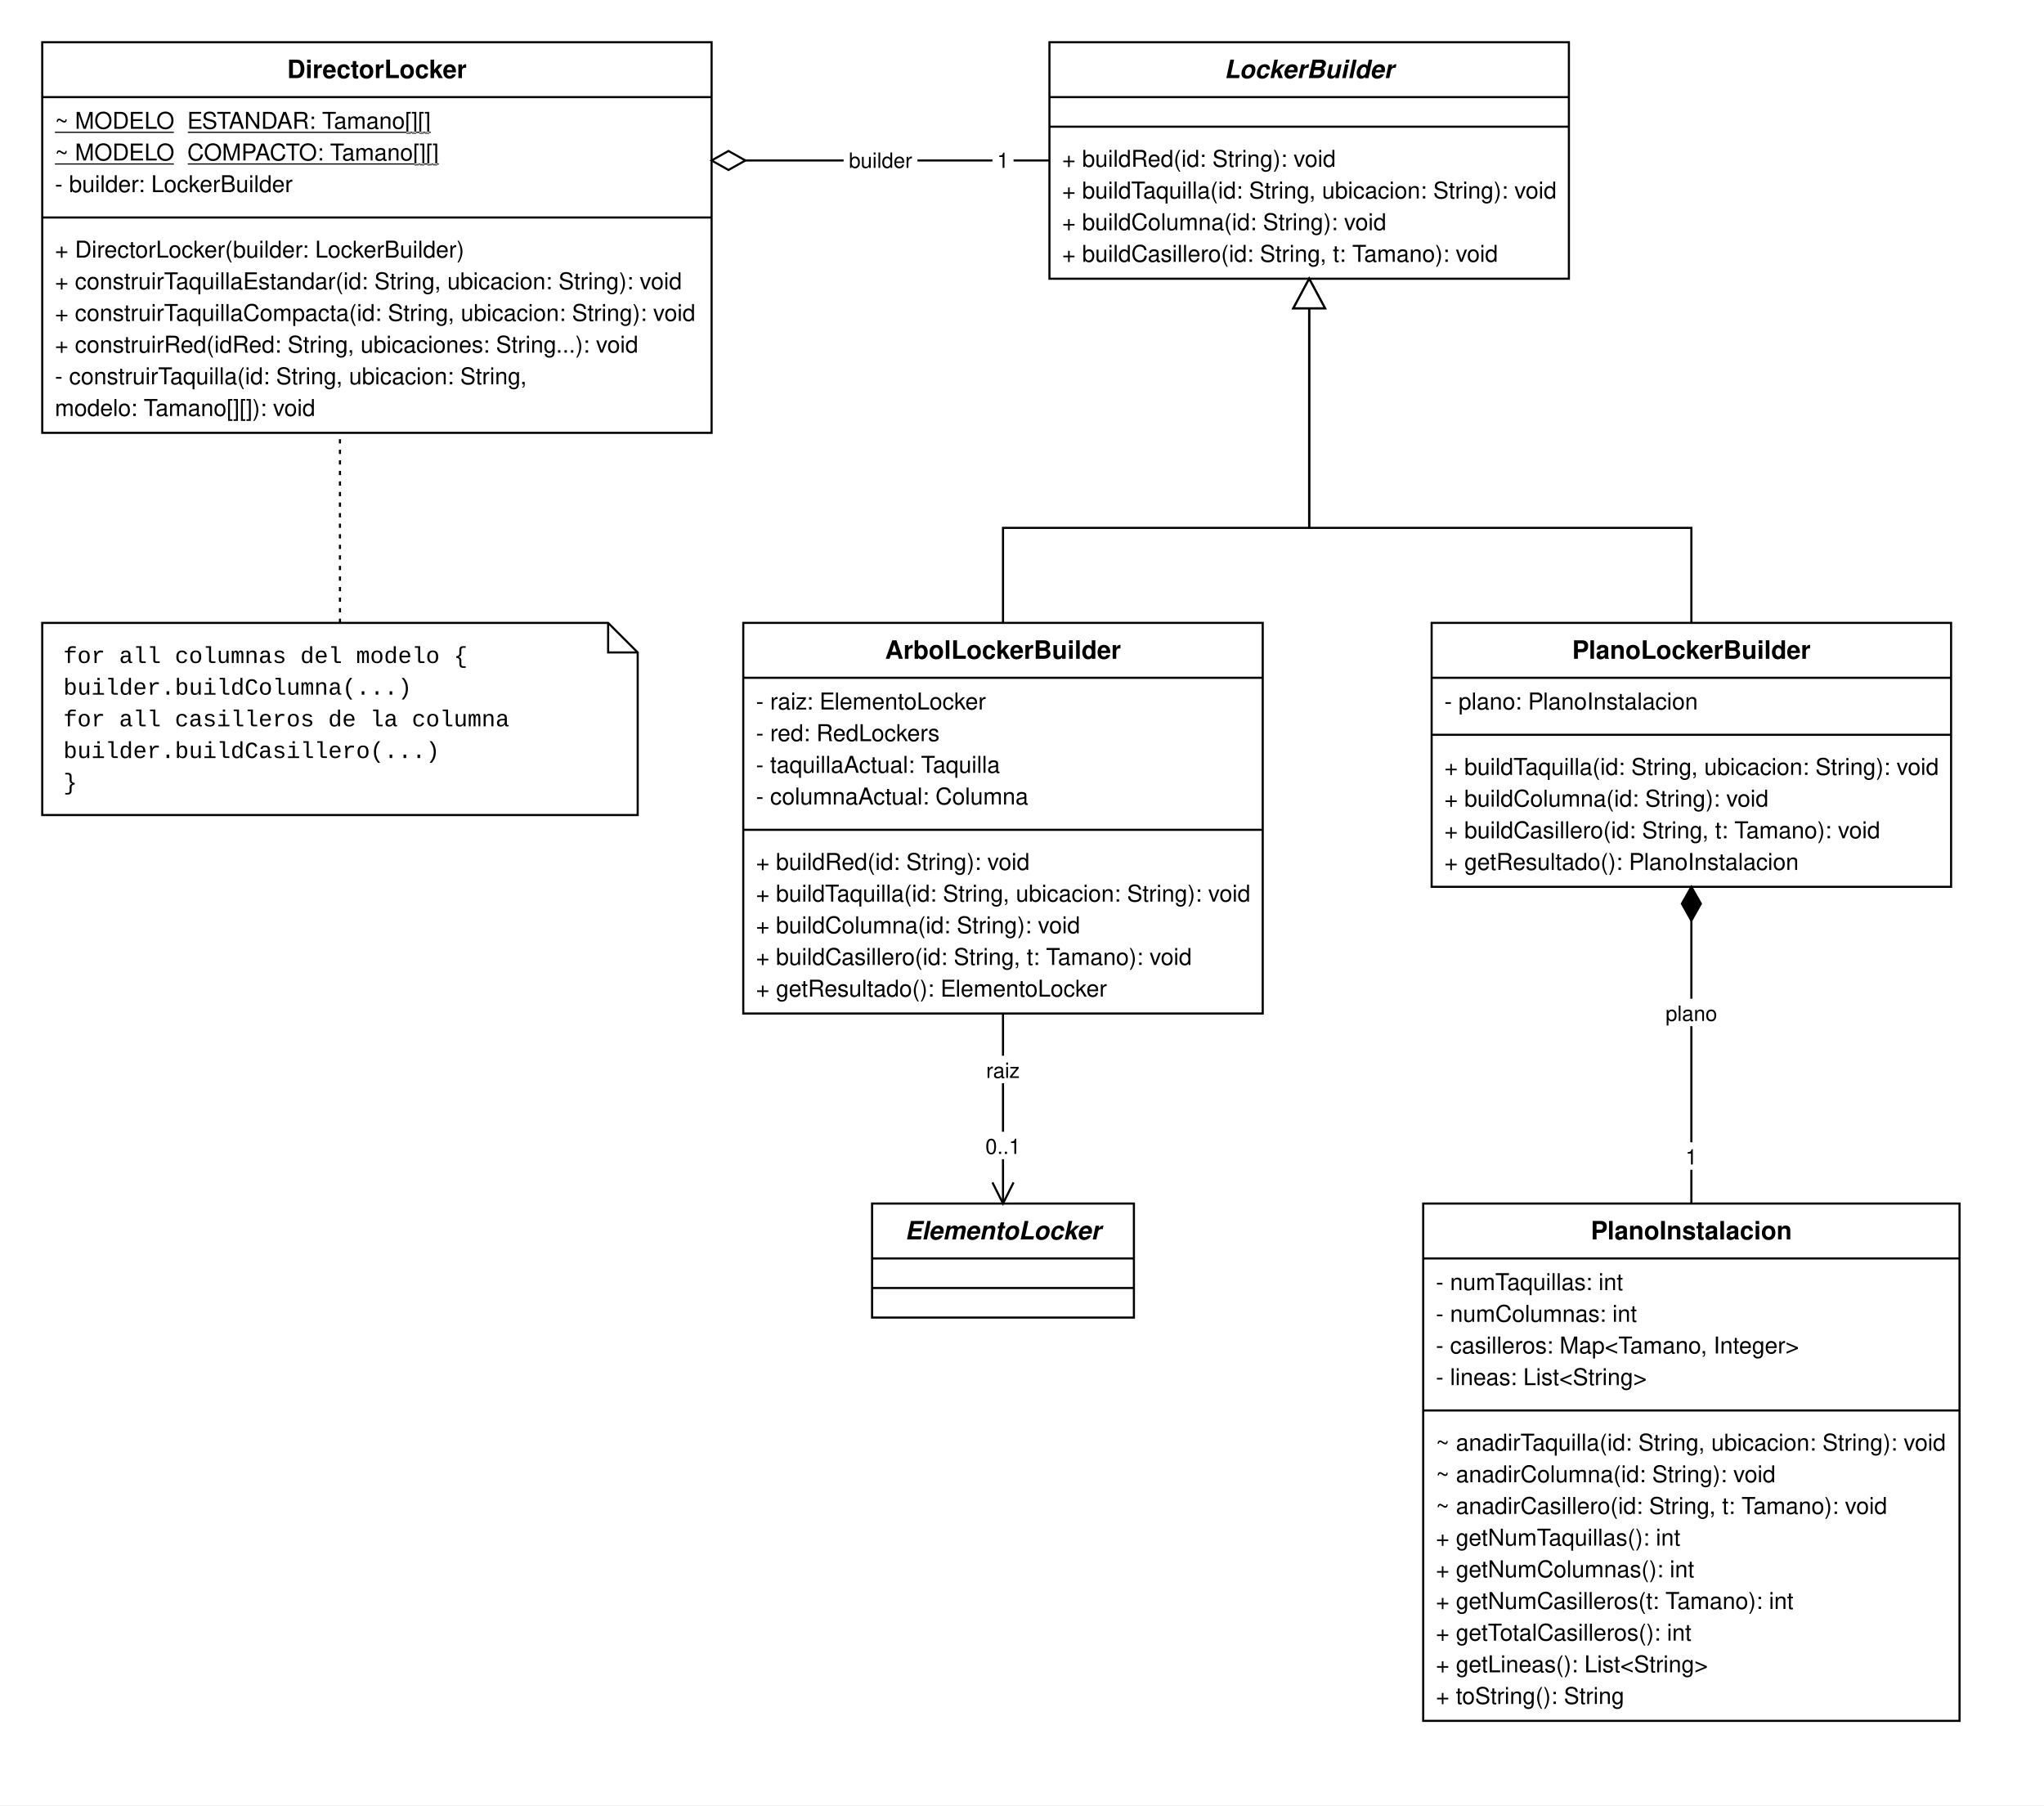
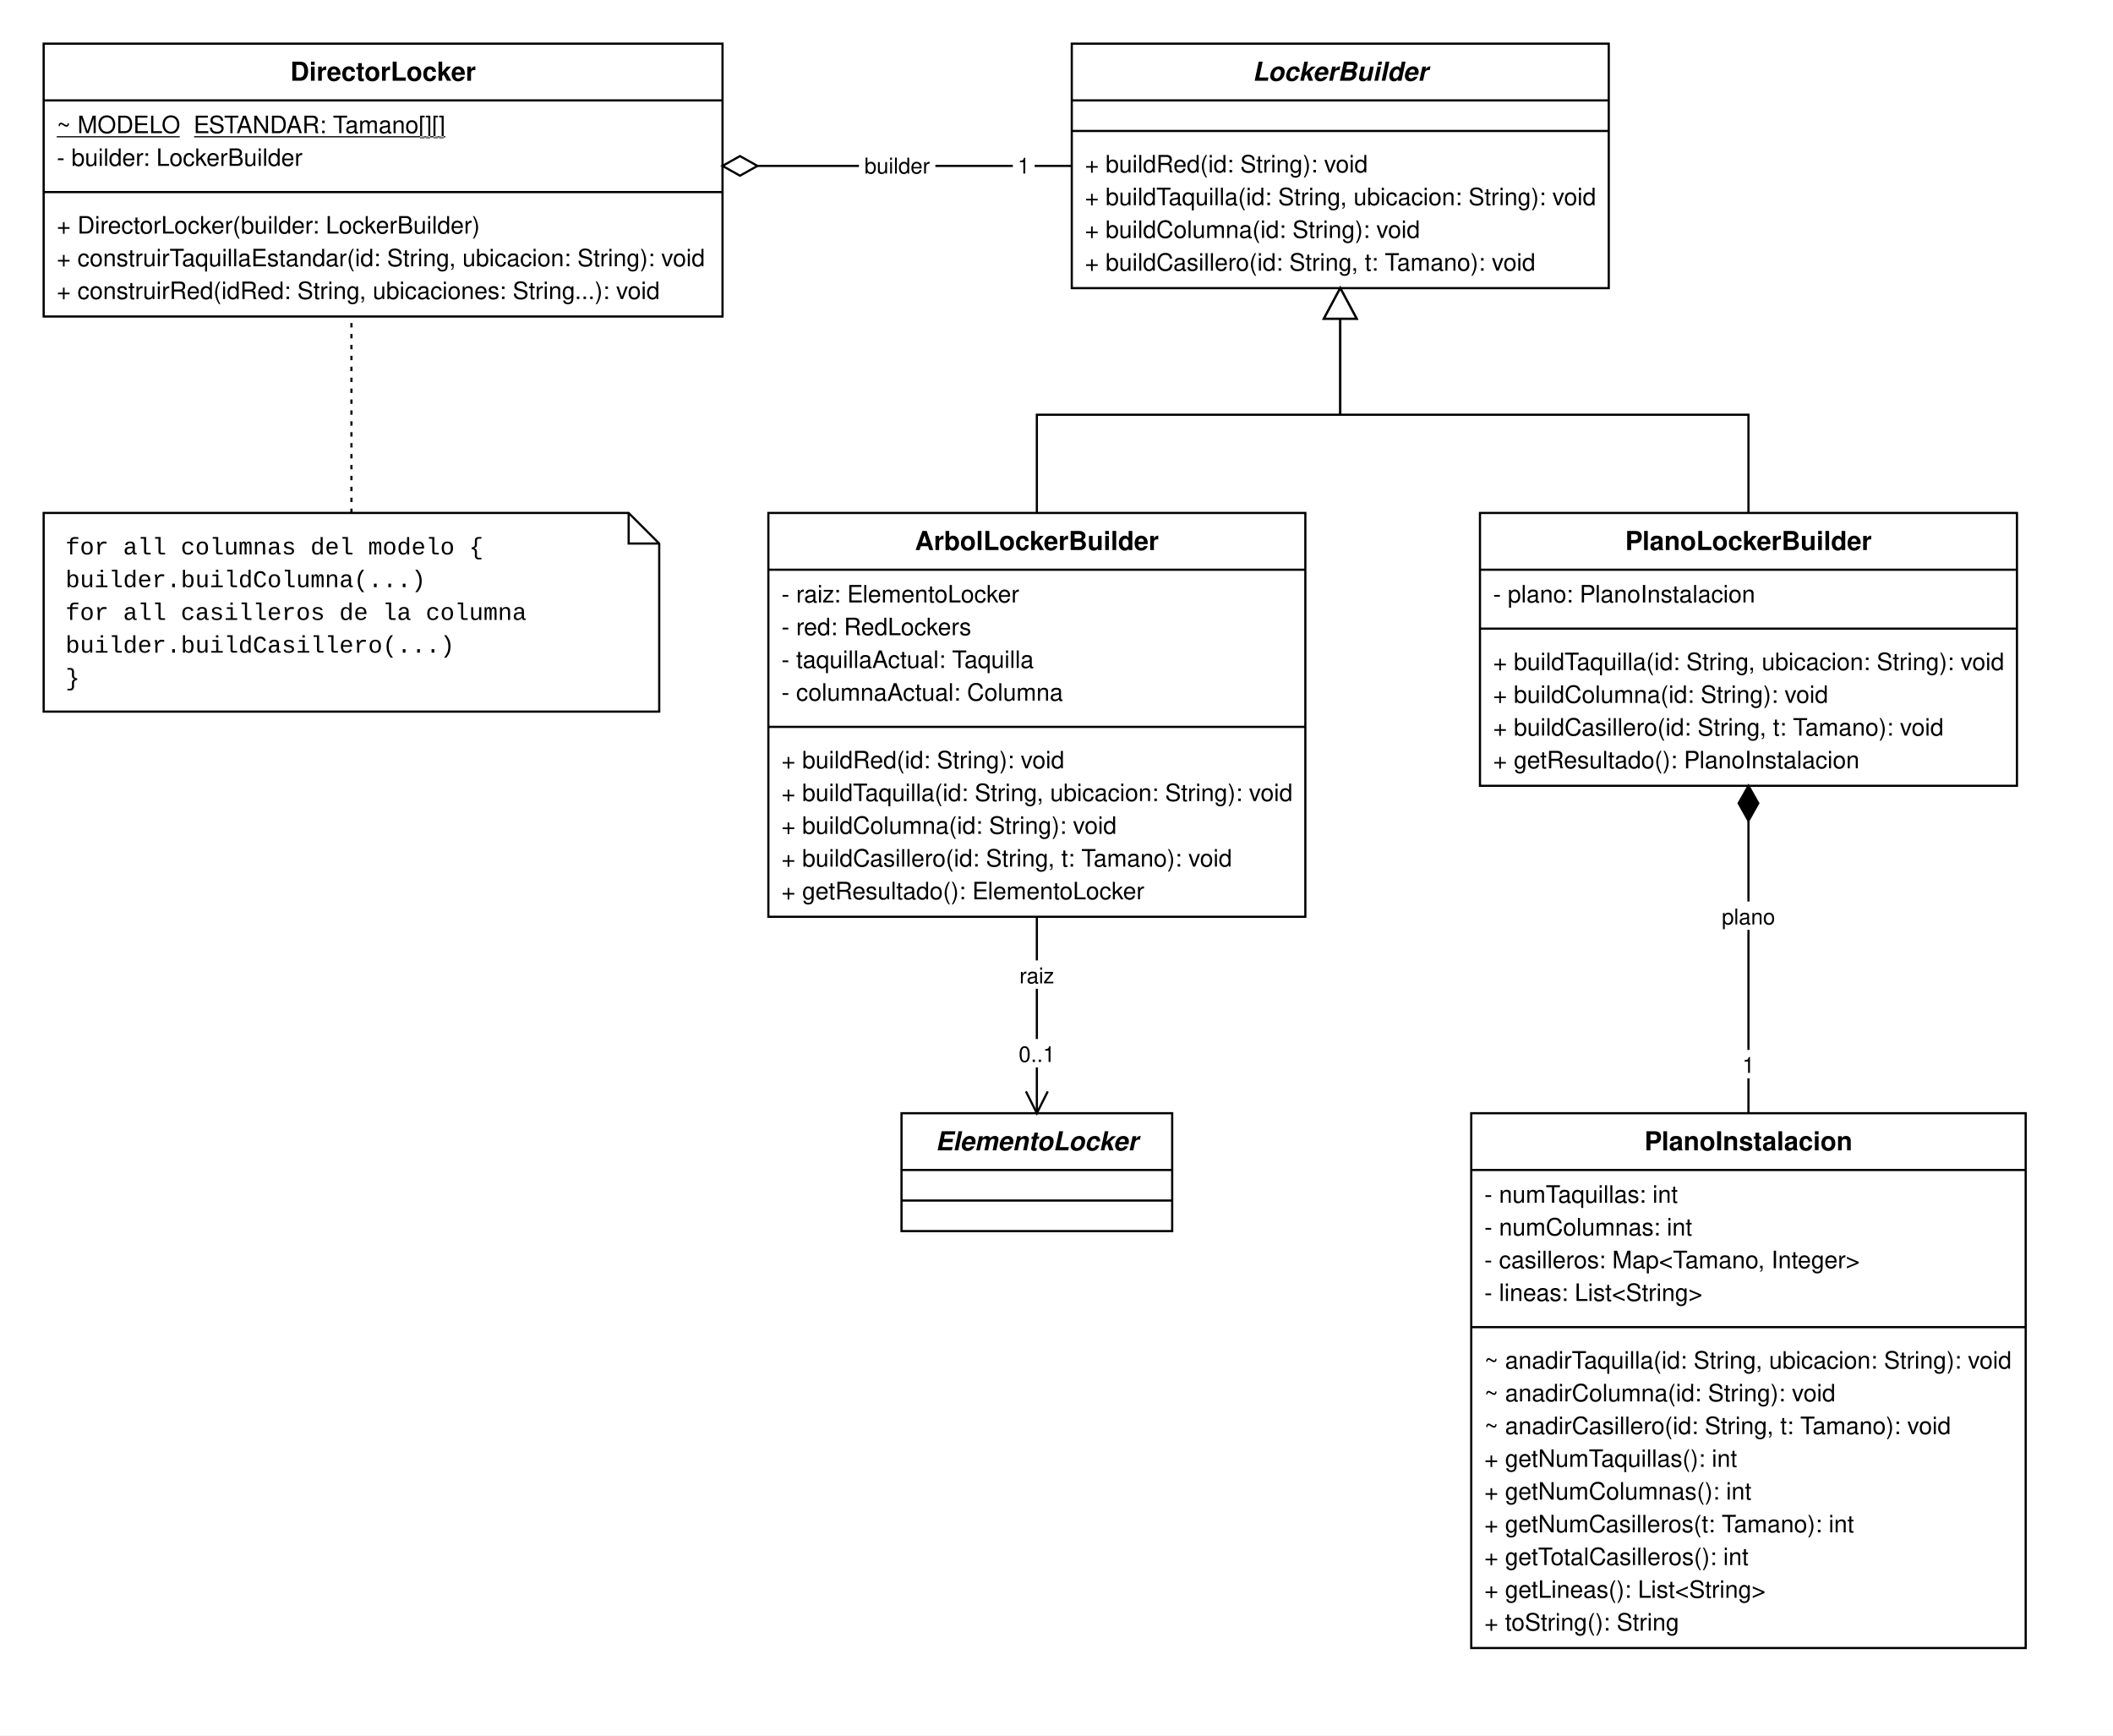
- <svg xmlns="http://www.w3.org/2000/svg" version="1.1" width="968px" height="855px" viewBox="0 0 968 855" style="background-color:#ffffff">
-   <rect x="0" y="0" width="968" height="855" fill="#ffffff" />
-   <polyline points="497.0,76.0 337.0,76.0" fill="none" stroke="#000" stroke-width="1" />
-   <polyline points="475.0,295.0 475.0,250.0 620.0,250.0 620.0,132.0" fill="none" stroke="#000" stroke-width="1" />
-   <polyline points="801.0,295.0 801.0,250.0 620.0,250.0 620.0,132.0" fill="none" stroke="#000" stroke-width="1" />
-   <polyline points="475.0,480.0 475.0,570.0" fill="none" stroke="#000" stroke-width="1" />
-   <polyline points="801.0,570.0 801.0,420.0" fill="none" stroke="#000" stroke-width="1" />
-   <polyline points="161.0,295.0 161.0,205.0" fill="none" stroke="#000" stroke-width="1" stroke-dasharray="2 3" />
-   <rect x="20" y="20" width="317" height="185" fill="#fff" stroke="#000" stroke-width="1" />
-   <text x="178.5" y="37.0" font-family="Helvetica, Arial, sans-serif" font-size="12" font-weight="bold" font-style="normal" text-decoration="none" text-anchor="middle" fill="#000">DirectorLocker</text>
-   <line x1="20" y1="46" x2="337" y2="46" stroke="#000" stroke-width="1" />
+ <svg xmlns="http://www.w3.org/2000/svg" version="1.1" width="968px" height="795px" viewBox="0 0 968 795" style="background-color:#ffffff">
+   <rect x="0" y="0" width="968" height="795" fill="#ffffff" />
+   <polyline points="491.0,76.0 331.0,76.0" fill="none" stroke="#000" stroke-width="1" />
+   <polyline points="475.0,235.0 475.0,190.0 614.0,190.0 614.0,132.0" fill="none" stroke="#000" stroke-width="1" />
+   <polyline points="801.0,235.0 801.0,190.0 614.0,190.0 614.0,132.0" fill="none" stroke="#000" stroke-width="1" />
+   <polyline points="475.0,420.0 475.0,510.0" fill="none" stroke="#000" stroke-width="1" />
+   <polyline points="801.0,510.0 801.0,360.0" fill="none" stroke="#000" stroke-width="1" />
+   <polyline points="161.0,235.0 161.0,145.0" fill="none" stroke="#000" stroke-width="1" stroke-dasharray="2 3" />
+   <rect x="20" y="20" width="311" height="125" fill="#fff" stroke="#000" stroke-width="1" />
+   <text x="175.5" y="37.0" font-family="Helvetica, Arial, sans-serif" font-size="12" font-weight="bold" font-style="normal" text-decoration="none" text-anchor="middle" fill="#000">DirectorLocker</text>
+   <line x1="20" y1="46" x2="331" y2="46" stroke="#000" stroke-width="1" />
  <text x="26.0" y="61.0" font-family="Helvetica, Arial, sans-serif" font-size="11" font-weight="normal" font-style="normal" text-decoration="underline" text-anchor="start" fill="#000">~ MODELO_ESTANDAR: Tamano[][]</text>
-   <text x="26.0" y="76.0" font-family="Helvetica, Arial, sans-serif" font-size="11" font-weight="normal" font-style="normal" text-decoration="underline" text-anchor="start" fill="#000">~ MODELO_COMPACTO: Tamano[][]</text>
-   <text x="26.0" y="91.0" font-family="Helvetica, Arial, sans-serif" font-size="11" font-weight="normal" font-style="normal" text-decoration="none" text-anchor="start" fill="#000">- builder: LockerBuilder</text>
-   <line x1="20" y1="103.0" x2="337" y2="103.0" stroke="#000" stroke-width="1" />
-   <text x="26.0" y="122.0" font-family="Helvetica, Arial, sans-serif" font-size="11" font-weight="normal" font-style="normal" text-decoration="none" text-anchor="start" fill="#000">+ DirectorLocker(builder: LockerBuilder)</text>
-   <text x="26.0" y="137.0" font-family="Helvetica, Arial, sans-serif" font-size="11" font-weight="normal" font-style="normal" text-decoration="none" text-anchor="start" fill="#000">+ construirTaquillaEstandar(id: String, ubicacion: String): void</text>
-   <text x="26.0" y="152.0" font-family="Helvetica, Arial, sans-serif" font-size="11" font-weight="normal" font-style="normal" text-decoration="none" text-anchor="start" fill="#000">+ construirTaquillaCompacta(id: String, ubicacion: String): void</text>
-   <text x="26.0" y="167.0" font-family="Helvetica, Arial, sans-serif" font-size="11" font-weight="normal" font-style="normal" text-decoration="none" text-anchor="start" fill="#000">+ construirRed(idRed: String, ubicaciones: String...): void</text>
-   <text x="26.0" y="182.0" font-family="Helvetica, Arial, sans-serif" font-size="11" font-weight="normal" font-style="normal" text-decoration="none" text-anchor="start" fill="#000">- construirTaquilla(id: String, ubicacion: String,</text>
-   <text x="26.0" y="197.0" font-family="Helvetica, Arial, sans-serif" font-size="11" font-weight="normal" font-style="normal" text-decoration="none" text-anchor="start" fill="#000">      modelo: Tamano[][]): void</text>
-   <rect x="497" y="20" width="246" height="112" fill="#fff" stroke="#000" stroke-width="1" />
-   <text x="620.0" y="37.0" font-family="Helvetica, Arial, sans-serif" font-size="12" font-weight="bold" font-style="italic" text-decoration="none" text-anchor="middle" fill="#000">LockerBuilder</text>
-   <line x1="497" y1="46" x2="743" y2="46" stroke="#000" stroke-width="1" />
-   <line x1="497" y1="60.0" x2="743" y2="60.0" stroke="#000" stroke-width="1" />
-   <text x="503.0" y="79.0" font-family="Helvetica, Arial, sans-serif" font-size="11" font-weight="normal" font-style="normal" text-decoration="none" text-anchor="start" fill="#000">+ buildRed(id: String): void</text>
-   <text x="503.0" y="94.0" font-family="Helvetica, Arial, sans-serif" font-size="11" font-weight="normal" font-style="normal" text-decoration="none" text-anchor="start" fill="#000">+ buildTaquilla(id: String, ubicacion: String): void</text>
-   <text x="503.0" y="109.0" font-family="Helvetica, Arial, sans-serif" font-size="11" font-weight="normal" font-style="normal" text-decoration="none" text-anchor="start" fill="#000">+ buildColumna(id: String): void</text>
-   <text x="503.0" y="124.0" font-family="Helvetica, Arial, sans-serif" font-size="11" font-weight="normal" font-style="normal" text-decoration="none" text-anchor="start" fill="#000">+ buildCasillero(id: String, t: Tamano): void</text>
-   <rect x="352.0" y="295" width="246" height="185" fill="#fff" stroke="#000" stroke-width="1" />
-   <text x="475.0" y="312.0" font-family="Helvetica, Arial, sans-serif" font-size="12" font-weight="bold" font-style="normal" text-decoration="none" text-anchor="middle" fill="#000">ArbolLockerBuilder</text>
-   <line x1="352.0" y1="321" x2="598.0" y2="321" stroke="#000" stroke-width="1" />
-   <text x="358.0" y="336.0" font-family="Helvetica, Arial, sans-serif" font-size="11" font-weight="normal" font-style="normal" text-decoration="none" text-anchor="start" fill="#000">- raiz: ElementoLocker</text>
-   <text x="358.0" y="351.0" font-family="Helvetica, Arial, sans-serif" font-size="11" font-weight="normal" font-style="normal" text-decoration="none" text-anchor="start" fill="#000">- red: RedLockers</text>
-   <text x="358.0" y="366.0" font-family="Helvetica, Arial, sans-serif" font-size="11" font-weight="normal" font-style="normal" text-decoration="none" text-anchor="start" fill="#000">- taquillaActual: Taquilla</text>
-   <text x="358.0" y="381.0" font-family="Helvetica, Arial, sans-serif" font-size="11" font-weight="normal" font-style="normal" text-decoration="none" text-anchor="start" fill="#000">- columnaActual: Columna</text>
-   <line x1="352.0" y1="393.0" x2="598.0" y2="393.0" stroke="#000" stroke-width="1" />
-   <text x="358.0" y="412.0" font-family="Helvetica, Arial, sans-serif" font-size="11" font-weight="normal" font-style="normal" text-decoration="none" text-anchor="start" fill="#000">+ buildRed(id: String): void</text>
-   <text x="358.0" y="427.0" font-family="Helvetica, Arial, sans-serif" font-size="11" font-weight="normal" font-style="normal" text-decoration="none" text-anchor="start" fill="#000">+ buildTaquilla(id: String, ubicacion: String): void</text>
-   <text x="358.0" y="442.0" font-family="Helvetica, Arial, sans-serif" font-size="11" font-weight="normal" font-style="normal" text-decoration="none" text-anchor="start" fill="#000">+ buildColumna(id: String): void</text>
-   <text x="358.0" y="457.0" font-family="Helvetica, Arial, sans-serif" font-size="11" font-weight="normal" font-style="normal" text-decoration="none" text-anchor="start" fill="#000">+ buildCasillero(id: String, t: Tamano): void</text>
-   <text x="358.0" y="472.0" font-family="Helvetica, Arial, sans-serif" font-size="11" font-weight="normal" font-style="normal" text-decoration="none" text-anchor="start" fill="#000">+ getResultado(): ElementoLocker</text>
-   <rect x="678.0" y="295" width="246" height="125" fill="#fff" stroke="#000" stroke-width="1" />
-   <text x="801.0" y="312.0" font-family="Helvetica, Arial, sans-serif" font-size="12" font-weight="bold" font-style="normal" text-decoration="none" text-anchor="middle" fill="#000">PlanoLockerBuilder</text>
-   <line x1="678.0" y1="321" x2="924.0" y2="321" stroke="#000" stroke-width="1" />
-   <text x="684.0" y="336.0" font-family="Helvetica, Arial, sans-serif" font-size="11" font-weight="normal" font-style="normal" text-decoration="none" text-anchor="start" fill="#000">- plano: PlanoInstalacion</text>
-   <line x1="678.0" y1="348.0" x2="924.0" y2="348.0" stroke="#000" stroke-width="1" />
-   <text x="684.0" y="367.0" font-family="Helvetica, Arial, sans-serif" font-size="11" font-weight="normal" font-style="normal" text-decoration="none" text-anchor="start" fill="#000">+ buildTaquilla(id: String, ubicacion: String): void</text>
-   <text x="684.0" y="382.0" font-family="Helvetica, Arial, sans-serif" font-size="11" font-weight="normal" font-style="normal" text-decoration="none" text-anchor="start" fill="#000">+ buildColumna(id: String): void</text>
-   <text x="684.0" y="397.0" font-family="Helvetica, Arial, sans-serif" font-size="11" font-weight="normal" font-style="normal" text-decoration="none" text-anchor="start" fill="#000">+ buildCasillero(id: String, t: Tamano): void</text>
-   <text x="684.0" y="412.0" font-family="Helvetica, Arial, sans-serif" font-size="11" font-weight="normal" font-style="normal" text-decoration="none" text-anchor="start" fill="#000">+ getResultado(): PlanoInstalacion</text>
-   <rect x="413.0" y="570" width="124" height="54" fill="#fff" stroke="#000" stroke-width="1" />
-   <text x="475.0" y="587.0" font-family="Helvetica, Arial, sans-serif" font-size="12" font-weight="bold" font-style="italic" text-decoration="none" text-anchor="middle" fill="#000">ElementoLocker</text>
-   <line x1="413.0" y1="596" x2="537.0" y2="596" stroke="#000" stroke-width="1" />
-   <line x1="413.0" y1="610.0" x2="537.0" y2="610.0" stroke="#000" stroke-width="1" />
-   <rect x="674.0" y="570" width="254" height="245" fill="#fff" stroke="#000" stroke-width="1" />
-   <text x="801.0" y="587.0" font-family="Helvetica, Arial, sans-serif" font-size="12" font-weight="bold" font-style="normal" text-decoration="none" text-anchor="middle" fill="#000">PlanoInstalacion</text>
-   <line x1="674.0" y1="596" x2="928.0" y2="596" stroke="#000" stroke-width="1" />
-   <text x="680.0" y="611.0" font-family="Helvetica, Arial, sans-serif" font-size="11" font-weight="normal" font-style="normal" text-decoration="none" text-anchor="start" fill="#000">- numTaquillas: int</text>
-   <text x="680.0" y="626.0" font-family="Helvetica, Arial, sans-serif" font-size="11" font-weight="normal" font-style="normal" text-decoration="none" text-anchor="start" fill="#000">- numColumnas: int</text>
-   <text x="680.0" y="641.0" font-family="Helvetica, Arial, sans-serif" font-size="11" font-weight="normal" font-style="normal" text-decoration="none" text-anchor="start" fill="#000">- casilleros: Map&lt;Tamano, Integer&gt;</text>
-   <text x="680.0" y="656.0" font-family="Helvetica, Arial, sans-serif" font-size="11" font-weight="normal" font-style="normal" text-decoration="none" text-anchor="start" fill="#000">- lineas: List&lt;String&gt;</text>
-   <line x1="674.0" y1="668.0" x2="928.0" y2="668.0" stroke="#000" stroke-width="1" />
-   <text x="680.0" y="687.0" font-family="Helvetica, Arial, sans-serif" font-size="11" font-weight="normal" font-style="normal" text-decoration="none" text-anchor="start" fill="#000">~ anadirTaquilla(id: String, ubicacion: String): void</text>
-   <text x="680.0" y="702.0" font-family="Helvetica, Arial, sans-serif" font-size="11" font-weight="normal" font-style="normal" text-decoration="none" text-anchor="start" fill="#000">~ anadirColumna(id: String): void</text>
-   <text x="680.0" y="717.0" font-family="Helvetica, Arial, sans-serif" font-size="11" font-weight="normal" font-style="normal" text-decoration="none" text-anchor="start" fill="#000">~ anadirCasillero(id: String, t: Tamano): void</text>
-   <text x="680.0" y="732.0" font-family="Helvetica, Arial, sans-serif" font-size="11" font-weight="normal" font-style="normal" text-decoration="none" text-anchor="start" fill="#000">+ getNumTaquillas(): int</text>
-   <text x="680.0" y="747.0" font-family="Helvetica, Arial, sans-serif" font-size="11" font-weight="normal" font-style="normal" text-decoration="none" text-anchor="start" fill="#000">+ getNumColumnas(): int</text>
-   <text x="680.0" y="762.0" font-family="Helvetica, Arial, sans-serif" font-size="11" font-weight="normal" font-style="normal" text-decoration="none" text-anchor="start" fill="#000">+ getNumCasilleros(t: Tamano): int</text>
-   <text x="680.0" y="777.0" font-family="Helvetica, Arial, sans-serif" font-size="11" font-weight="normal" font-style="normal" text-decoration="none" text-anchor="start" fill="#000">+ getTotalCasilleros(): int</text>
-   <text x="680.0" y="792.0" font-family="Helvetica, Arial, sans-serif" font-size="11" font-weight="normal" font-style="normal" text-decoration="none" text-anchor="start" fill="#000">+ getLineas(): List&lt;String&gt;</text>
-   <text x="680.0" y="807.0" font-family="Helvetica, Arial, sans-serif" font-size="11" font-weight="normal" font-style="normal" text-decoration="none" text-anchor="start" fill="#000">+ toString(): String</text>
-   <polygon points="20,295 288.0,295 302.0,309 302.0,386 20,386" fill="#fff" stroke="#000" stroke-width="1" />
-   <polyline points="288.0,295 288.0,309 302.0,309" fill="none" stroke="#000" stroke-width="1" />
-   <text x="30.0" y="314.0" font-family="Courier New, monospace" font-size="11" font-weight="normal" font-style="normal" text-decoration="none" text-anchor="start" fill="#000">for all columnas del modelo {</text>
-   <text x="30.0" y="329.0" font-family="Courier New, monospace" font-size="11" font-weight="normal" font-style="normal" text-decoration="none" text-anchor="start" fill="#000">    builder.buildColumna(...)</text>
-   <text x="30.0" y="344.0" font-family="Courier New, monospace" font-size="11" font-weight="normal" font-style="normal" text-decoration="none" text-anchor="start" fill="#000">    for all casilleros de la columna</text>
-   <text x="30.0" y="359.0" font-family="Courier New, monospace" font-size="11" font-weight="normal" font-style="normal" text-decoration="none" text-anchor="start" fill="#000">        builder.buildCasillero(...)</text>
-   <text x="30.0" y="374.0" font-family="Courier New, monospace" font-size="11" font-weight="normal" font-style="normal" text-decoration="none" text-anchor="start" fill="#000">}</text>
-   <polygon points="337.0,76.0 345.0,71.5 353.0,76.0 345.0,80.5" fill="#fff" stroke="#000" stroke-width="1" />
-   <rect x="470.0" y="69.0" width="10.0" height="13" fill="#fff" />
-   <text x="475.0" y="79.5" font-family="Helvetica, Arial, sans-serif" font-size="10" font-weight="normal" font-style="normal" text-decoration="none" text-anchor="middle" fill="#000">1</text>
-   <rect x="399.5" y="69.0" width="35.0" height="13" fill="#fff" />
-   <text x="417.0" y="79.5" font-family="Helvetica, Arial, sans-serif" font-size="10" font-weight="normal" font-style="normal" text-decoration="none" text-anchor="middle" fill="#000">builder</text>
-   <polygon points="620.0,132.0 627.5,146.0 612.5,146.0" fill="#fff" stroke="#000" stroke-width="1" />
-   <polygon points="620.0,132.0 627.5,146.0 612.5,146.0" fill="#fff" stroke="#000" stroke-width="1" />
-   <polyline points="470.0,560.0 475.0,570.0 480.0,560.0" fill="none" stroke="#000" stroke-width="1" />
-   <rect x="464.0" y="536.0" width="22.0" height="13" fill="#fff" />
-   <text x="475.0" y="546.5" font-family="Helvetica, Arial, sans-serif" font-size="10" font-weight="normal" font-style="normal" text-decoration="none" text-anchor="middle" fill="#000">0..1</text>
-   <rect x="465.0" y="500.0" width="20.0" height="13" fill="#fff" />
-   <text x="475.0" y="510.5" font-family="Helvetica, Arial, sans-serif" font-size="10" font-weight="normal" font-style="normal" text-decoration="none" text-anchor="middle" fill="#000">raiz</text>
-   <polygon points="801.0,420.0 805.5,428.0 801.0,436.0 796.5,428.0" fill="#000" stroke="#000" stroke-width="1" />
-   <rect x="796.0" y="541.0" width="10.0" height="13" fill="#fff" />
-   <text x="801.0" y="551.5" font-family="Helvetica, Arial, sans-serif" font-size="10" font-weight="normal" font-style="normal" text-decoration="none" text-anchor="middle" fill="#000">1</text>
-   <rect x="786.0" y="473.0" width="30.0" height="13" fill="#fff" />
-   <text x="801.0" y="483.5" font-family="Helvetica, Arial, sans-serif" font-size="10" font-weight="normal" font-style="normal" text-decoration="none" text-anchor="middle" fill="#000">plano</text>
+   <text x="26.0" y="76.0" font-family="Helvetica, Arial, sans-serif" font-size="11" font-weight="normal" font-style="normal" text-decoration="none" text-anchor="start" fill="#000">- builder: LockerBuilder</text>
+   <line x1="20" y1="88.0" x2="331" y2="88.0" stroke="#000" stroke-width="1" />
+   <text x="26.0" y="107.0" font-family="Helvetica, Arial, sans-serif" font-size="11" font-weight="normal" font-style="normal" text-decoration="none" text-anchor="start" fill="#000">+ DirectorLocker(builder: LockerBuilder)</text>
+   <text x="26.0" y="122.0" font-family="Helvetica, Arial, sans-serif" font-size="11" font-weight="normal" font-style="normal" text-decoration="none" text-anchor="start" fill="#000">+ construirTaquillaEstandar(id: String, ubicacion: String): void</text>
+   <text x="26.0" y="137.0" font-family="Helvetica, Arial, sans-serif" font-size="11" font-weight="normal" font-style="normal" text-decoration="none" text-anchor="start" fill="#000">+ construirRed(idRed: String, ubicaciones: String...): void</text>
+   <rect x="491" y="20" width="246" height="112" fill="#fff" stroke="#000" stroke-width="1" />
+   <text x="614.0" y="37.0" font-family="Helvetica, Arial, sans-serif" font-size="12" font-weight="bold" font-style="italic" text-decoration="none" text-anchor="middle" fill="#000">LockerBuilder</text>
+   <line x1="491" y1="46" x2="737" y2="46" stroke="#000" stroke-width="1" />
+   <line x1="491" y1="60.0" x2="737" y2="60.0" stroke="#000" stroke-width="1" />
+   <text x="497.0" y="79.0" font-family="Helvetica, Arial, sans-serif" font-size="11" font-weight="normal" font-style="normal" text-decoration="none" text-anchor="start" fill="#000">+ buildRed(id: String): void</text>
+   <text x="497.0" y="94.0" font-family="Helvetica, Arial, sans-serif" font-size="11" font-weight="normal" font-style="normal" text-decoration="none" text-anchor="start" fill="#000">+ buildTaquilla(id: String, ubicacion: String): void</text>
+   <text x="497.0" y="109.0" font-family="Helvetica, Arial, sans-serif" font-size="11" font-weight="normal" font-style="normal" text-decoration="none" text-anchor="start" fill="#000">+ buildColumna(id: String): void</text>
+   <text x="497.0" y="124.0" font-family="Helvetica, Arial, sans-serif" font-size="11" font-weight="normal" font-style="normal" text-decoration="none" text-anchor="start" fill="#000">+ buildCasillero(id: String, t: Tamano): void</text>
+   <rect x="352.0" y="235" width="246" height="185" fill="#fff" stroke="#000" stroke-width="1" />
+   <text x="475.0" y="252.0" font-family="Helvetica, Arial, sans-serif" font-size="12" font-weight="bold" font-style="normal" text-decoration="none" text-anchor="middle" fill="#000">ArbolLockerBuilder</text>
+   <line x1="352.0" y1="261" x2="598.0" y2="261" stroke="#000" stroke-width="1" />
+   <text x="358.0" y="276.0" font-family="Helvetica, Arial, sans-serif" font-size="11" font-weight="normal" font-style="normal" text-decoration="none" text-anchor="start" fill="#000">- raiz: ElementoLocker</text>
+   <text x="358.0" y="291.0" font-family="Helvetica, Arial, sans-serif" font-size="11" font-weight="normal" font-style="normal" text-decoration="none" text-anchor="start" fill="#000">- red: RedLockers</text>
+   <text x="358.0" y="306.0" font-family="Helvetica, Arial, sans-serif" font-size="11" font-weight="normal" font-style="normal" text-decoration="none" text-anchor="start" fill="#000">- taquillaActual: Taquilla</text>
+   <text x="358.0" y="321.0" font-family="Helvetica, Arial, sans-serif" font-size="11" font-weight="normal" font-style="normal" text-decoration="none" text-anchor="start" fill="#000">- columnaActual: Columna</text>
+   <line x1="352.0" y1="333.0" x2="598.0" y2="333.0" stroke="#000" stroke-width="1" />
+   <text x="358.0" y="352.0" font-family="Helvetica, Arial, sans-serif" font-size="11" font-weight="normal" font-style="normal" text-decoration="none" text-anchor="start" fill="#000">+ buildRed(id: String): void</text>
+   <text x="358.0" y="367.0" font-family="Helvetica, Arial, sans-serif" font-size="11" font-weight="normal" font-style="normal" text-decoration="none" text-anchor="start" fill="#000">+ buildTaquilla(id: String, ubicacion: String): void</text>
+   <text x="358.0" y="382.0" font-family="Helvetica, Arial, sans-serif" font-size="11" font-weight="normal" font-style="normal" text-decoration="none" text-anchor="start" fill="#000">+ buildColumna(id: String): void</text>
+   <text x="358.0" y="397.0" font-family="Helvetica, Arial, sans-serif" font-size="11" font-weight="normal" font-style="normal" text-decoration="none" text-anchor="start" fill="#000">+ buildCasillero(id: String, t: Tamano): void</text>
+   <text x="358.0" y="412.0" font-family="Helvetica, Arial, sans-serif" font-size="11" font-weight="normal" font-style="normal" text-decoration="none" text-anchor="start" fill="#000">+ getResultado(): ElementoLocker</text>
+   <rect x="678.0" y="235" width="246" height="125" fill="#fff" stroke="#000" stroke-width="1" />
+   <text x="801.0" y="252.0" font-family="Helvetica, Arial, sans-serif" font-size="12" font-weight="bold" font-style="normal" text-decoration="none" text-anchor="middle" fill="#000">PlanoLockerBuilder</text>
+   <line x1="678.0" y1="261" x2="924.0" y2="261" stroke="#000" stroke-width="1" />
+   <text x="684.0" y="276.0" font-family="Helvetica, Arial, sans-serif" font-size="11" font-weight="normal" font-style="normal" text-decoration="none" text-anchor="start" fill="#000">- plano: PlanoInstalacion</text>
+   <line x1="678.0" y1="288.0" x2="924.0" y2="288.0" stroke="#000" stroke-width="1" />
+   <text x="684.0" y="307.0" font-family="Helvetica, Arial, sans-serif" font-size="11" font-weight="normal" font-style="normal" text-decoration="none" text-anchor="start" fill="#000">+ buildTaquilla(id: String, ubicacion: String): void</text>
+   <text x="684.0" y="322.0" font-family="Helvetica, Arial, sans-serif" font-size="11" font-weight="normal" font-style="normal" text-decoration="none" text-anchor="start" fill="#000">+ buildColumna(id: String): void</text>
+   <text x="684.0" y="337.0" font-family="Helvetica, Arial, sans-serif" font-size="11" font-weight="normal" font-style="normal" text-decoration="none" text-anchor="start" fill="#000">+ buildCasillero(id: String, t: Tamano): void</text>
+   <text x="684.0" y="352.0" font-family="Helvetica, Arial, sans-serif" font-size="11" font-weight="normal" font-style="normal" text-decoration="none" text-anchor="start" fill="#000">+ getResultado(): PlanoInstalacion</text>
+   <rect x="413.0" y="510" width="124" height="54" fill="#fff" stroke="#000" stroke-width="1" />
+   <text x="475.0" y="527.0" font-family="Helvetica, Arial, sans-serif" font-size="12" font-weight="bold" font-style="italic" text-decoration="none" text-anchor="middle" fill="#000">ElementoLocker</text>
+   <line x1="413.0" y1="536" x2="537.0" y2="536" stroke="#000" stroke-width="1" />
+   <line x1="413.0" y1="550.0" x2="537.0" y2="550.0" stroke="#000" stroke-width="1" />
+   <rect x="674.0" y="510" width="254" height="245" fill="#fff" stroke="#000" stroke-width="1" />
+   <text x="801.0" y="527.0" font-family="Helvetica, Arial, sans-serif" font-size="12" font-weight="bold" font-style="normal" text-decoration="none" text-anchor="middle" fill="#000">PlanoInstalacion</text>
+   <line x1="674.0" y1="536" x2="928.0" y2="536" stroke="#000" stroke-width="1" />
+   <text x="680.0" y="551.0" font-family="Helvetica, Arial, sans-serif" font-size="11" font-weight="normal" font-style="normal" text-decoration="none" text-anchor="start" fill="#000">- numTaquillas: int</text>
+   <text x="680.0" y="566.0" font-family="Helvetica, Arial, sans-serif" font-size="11" font-weight="normal" font-style="normal" text-decoration="none" text-anchor="start" fill="#000">- numColumnas: int</text>
+   <text x="680.0" y="581.0" font-family="Helvetica, Arial, sans-serif" font-size="11" font-weight="normal" font-style="normal" text-decoration="none" text-anchor="start" fill="#000">- casilleros: Map&lt;Tamano, Integer&gt;</text>
+   <text x="680.0" y="596.0" font-family="Helvetica, Arial, sans-serif" font-size="11" font-weight="normal" font-style="normal" text-decoration="none" text-anchor="start" fill="#000">- lineas: List&lt;String&gt;</text>
+   <line x1="674.0" y1="608.0" x2="928.0" y2="608.0" stroke="#000" stroke-width="1" />
+   <text x="680.0" y="627.0" font-family="Helvetica, Arial, sans-serif" font-size="11" font-weight="normal" font-style="normal" text-decoration="none" text-anchor="start" fill="#000">~ anadirTaquilla(id: String, ubicacion: String): void</text>
+   <text x="680.0" y="642.0" font-family="Helvetica, Arial, sans-serif" font-size="11" font-weight="normal" font-style="normal" text-decoration="none" text-anchor="start" fill="#000">~ anadirColumna(id: String): void</text>
+   <text x="680.0" y="657.0" font-family="Helvetica, Arial, sans-serif" font-size="11" font-weight="normal" font-style="normal" text-decoration="none" text-anchor="start" fill="#000">~ anadirCasillero(id: String, t: Tamano): void</text>
+   <text x="680.0" y="672.0" font-family="Helvetica, Arial, sans-serif" font-size="11" font-weight="normal" font-style="normal" text-decoration="none" text-anchor="start" fill="#000">+ getNumTaquillas(): int</text>
+   <text x="680.0" y="687.0" font-family="Helvetica, Arial, sans-serif" font-size="11" font-weight="normal" font-style="normal" text-decoration="none" text-anchor="start" fill="#000">+ getNumColumnas(): int</text>
+   <text x="680.0" y="702.0" font-family="Helvetica, Arial, sans-serif" font-size="11" font-weight="normal" font-style="normal" text-decoration="none" text-anchor="start" fill="#000">+ getNumCasilleros(t: Tamano): int</text>
+   <text x="680.0" y="717.0" font-family="Helvetica, Arial, sans-serif" font-size="11" font-weight="normal" font-style="normal" text-decoration="none" text-anchor="start" fill="#000">+ getTotalCasilleros(): int</text>
+   <text x="680.0" y="732.0" font-family="Helvetica, Arial, sans-serif" font-size="11" font-weight="normal" font-style="normal" text-decoration="none" text-anchor="start" fill="#000">+ getLineas(): List&lt;String&gt;</text>
+   <text x="680.0" y="747.0" font-family="Helvetica, Arial, sans-serif" font-size="11" font-weight="normal" font-style="normal" text-decoration="none" text-anchor="start" fill="#000">+ toString(): String</text>
+   <polygon points="20,235 288.0,235 302.0,249 302.0,326 20,326" fill="#fff" stroke="#000" stroke-width="1" />
+   <polyline points="288.0,235 288.0,249 302.0,249" fill="none" stroke="#000" stroke-width="1" />
+   <text x="30.0" y="254.0" font-family="Courier New, monospace" font-size="11" font-weight="normal" font-style="normal" text-decoration="none" text-anchor="start" fill="#000">for all columnas del modelo {</text>
+   <text x="30.0" y="269.0" font-family="Courier New, monospace" font-size="11" font-weight="normal" font-style="normal" text-decoration="none" text-anchor="start" fill="#000">    builder.buildColumna(...)</text>
+   <text x="30.0" y="284.0" font-family="Courier New, monospace" font-size="11" font-weight="normal" font-style="normal" text-decoration="none" text-anchor="start" fill="#000">    for all casilleros de la columna</text>
+   <text x="30.0" y="299.0" font-family="Courier New, monospace" font-size="11" font-weight="normal" font-style="normal" text-decoration="none" text-anchor="start" fill="#000">        builder.buildCasillero(...)</text>
+   <text x="30.0" y="314.0" font-family="Courier New, monospace" font-size="11" font-weight="normal" font-style="normal" text-decoration="none" text-anchor="start" fill="#000">}</text>
+   <polygon points="331.0,76.0 339.0,71.5 347.0,76.0 339.0,80.5" fill="#fff" stroke="#000" stroke-width="1" />
+   <rect x="464.0" y="69.0" width="10.0" height="13" fill="#fff" />
+   <text x="469.0" y="79.5" font-family="Helvetica, Arial, sans-serif" font-size="10" font-weight="normal" font-style="normal" text-decoration="none" text-anchor="middle" fill="#000">1</text>
+   <rect x="393.5" y="69.0" width="35.0" height="13" fill="#fff" />
+   <text x="411.0" y="79.5" font-family="Helvetica, Arial, sans-serif" font-size="10" font-weight="normal" font-style="normal" text-decoration="none" text-anchor="middle" fill="#000">builder</text>
+   <polygon points="614.0,132.0 621.5,146.0 606.5,146.0" fill="#fff" stroke="#000" stroke-width="1" />
+   <polygon points="614.0,132.0 621.5,146.0 606.5,146.0" fill="#fff" stroke="#000" stroke-width="1" />
+   <polyline points="470.0,500.0 475.0,510.0 480.0,500.0" fill="none" stroke="#000" stroke-width="1" />
+   <rect x="464.0" y="476.0" width="22.0" height="13" fill="#fff" />
+   <text x="475.0" y="486.5" font-family="Helvetica, Arial, sans-serif" font-size="10" font-weight="normal" font-style="normal" text-decoration="none" text-anchor="middle" fill="#000">0..1</text>
+   <rect x="465.0" y="440.0" width="20.0" height="13" fill="#fff" />
+   <text x="475.0" y="450.5" font-family="Helvetica, Arial, sans-serif" font-size="10" font-weight="normal" font-style="normal" text-decoration="none" text-anchor="middle" fill="#000">raiz</text>
+   <polygon points="801.0,360.0 805.5,368.0 801.0,376.0 796.5,368.0" fill="#000" stroke="#000" stroke-width="1" />
+   <rect x="796.0" y="481.0" width="10.0" height="13" fill="#fff" />
+   <text x="801.0" y="491.5" font-family="Helvetica, Arial, sans-serif" font-size="10" font-weight="normal" font-style="normal" text-decoration="none" text-anchor="middle" fill="#000">1</text>
+   <rect x="786.0" y="413.0" width="30.0" height="13" fill="#fff" />
+   <text x="801.0" y="423.5" font-family="Helvetica, Arial, sans-serif" font-size="10" font-weight="normal" font-style="normal" text-decoration="none" text-anchor="middle" fill="#000">plano</text>
</svg>
